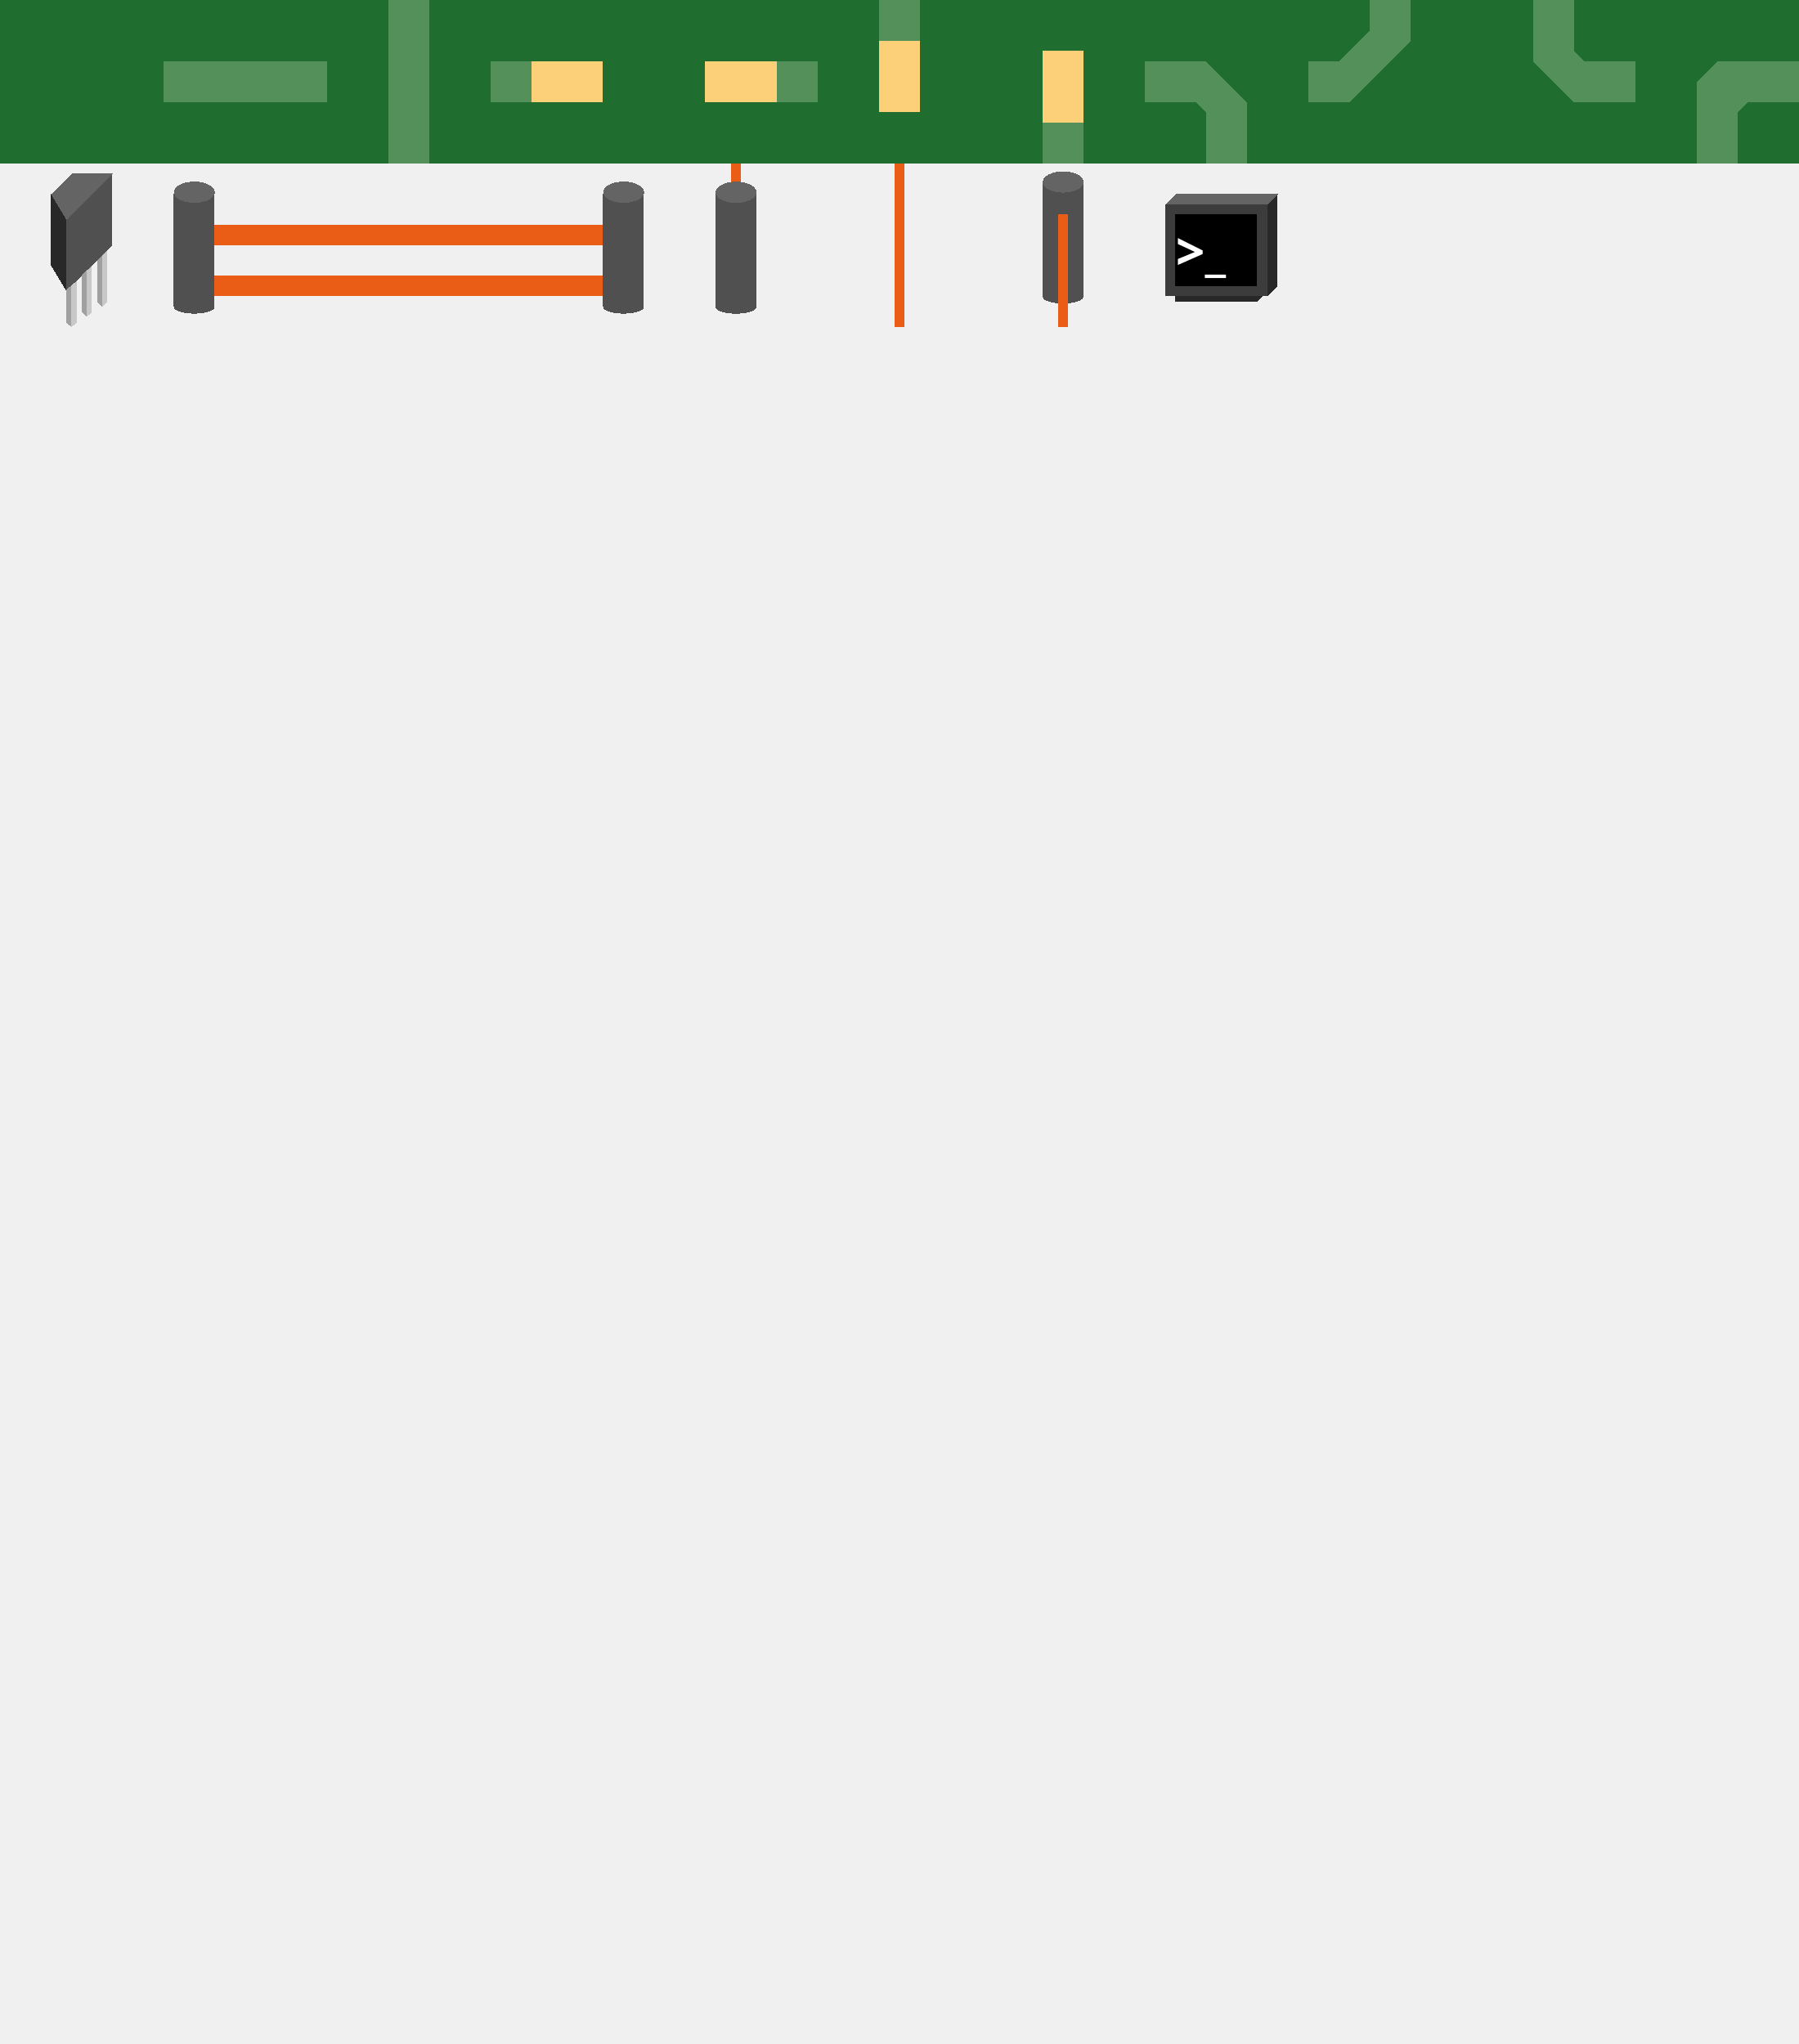
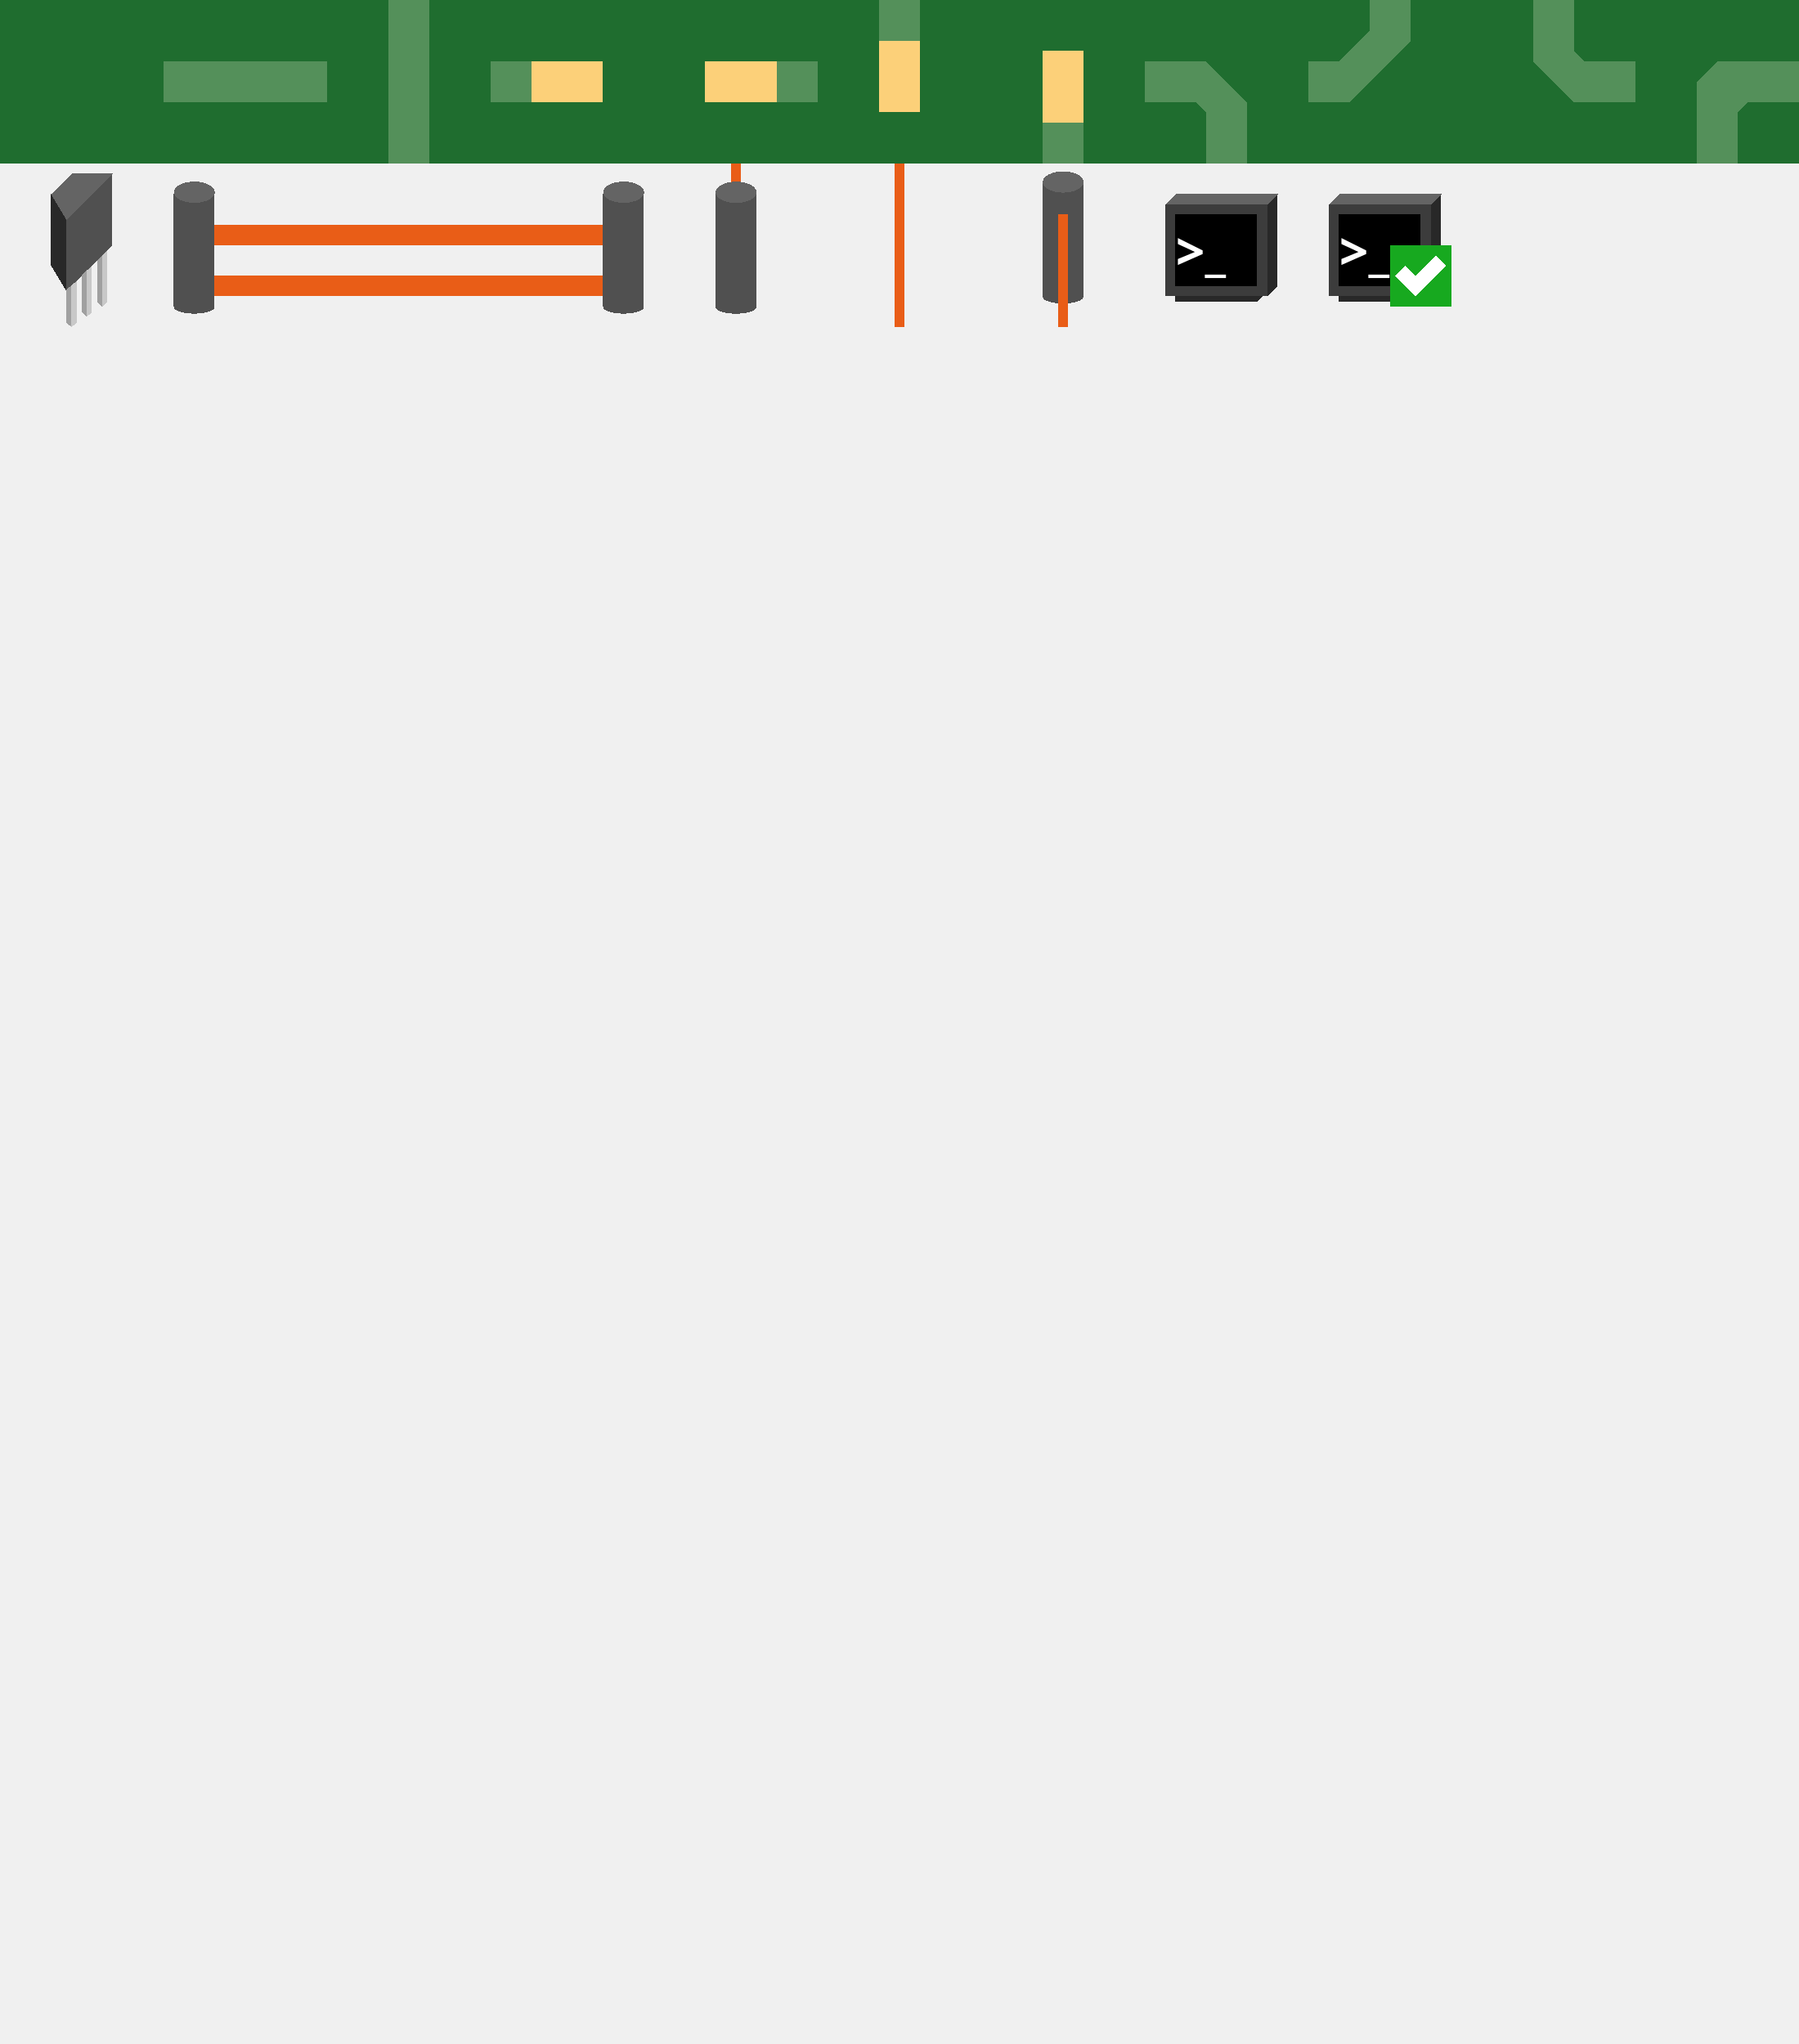
<svg xmlns="http://www.w3.org/2000/svg" width="352" height="400" viewBox="0 0 352 400" id="svg5361" version="1.1" style="shape-rendering:crispEdges" shape-rendering="crispEdges">
  <defs id="defs5363" />
  <g id="layer1" transform="translate(0,-652.3622)">
    <g id="g4271" transform="matrix(1,0,0,0.9172578,170,56.94243)">
      <path id="path4273" d="m 42,712.362 c 0,-2 0,-24 0,-24 l -8,0 c 0,0 0,22 0,24 0,2 8,2 8,0 z" style="fill:#505050;fill-opacity:1;fill-rule:evenodd;stroke:none;stroke-width:1px;stroke-linecap:butt;stroke-linejoin:miter;stroke-opacity:1" />
      <ellipse cx="38.026" cy="687.957" rx="4" ry="2.27" id="ellipse4275" style="fill:#646464;fill-opacity:1;stroke:none;stroke-width:0.5;stroke-miterlimit:4;stroke-dasharray:none;stroke-opacity:1" />
    </g>
    <g id="g4458" transform="matrix(0.9999999,-1,0.9999999,1,-668.3621,47.99998)">
      <path style="fill:#1f6d2f;fill-opacity:1;fill-rule:evenodd;stroke:none;stroke-width:0;stroke-linecap:butt;stroke-linejoin:miter;stroke-miterlimit:4;stroke-dasharray:none;stroke-opacity:1" d="m 32,668.362 16,-16 16,16 -16,16 z" id="path4135" />
      <path id="path4137" d="m 42,658.362 16,16 -4,4 -16,-16 z" style="fill:#54905a;fill-opacity:1;fill-rule:evenodd;stroke:none;stroke-width:0;stroke-linecap:butt;stroke-linejoin:miter;stroke-miterlimit:4;stroke-dasharray:none;stroke-opacity:1" />
    </g>
    <g id="g4462" transform="matrix(1,-1,1,1,-668.3622,80)">
      <g id="g4356">
        <path id="path4143" d="m 64,668.362 16,-16 16,16 -16,16 z" style="fill:#1f6d2f;fill-opacity:1;fill-rule:evenodd;stroke:none;stroke-width:1px;stroke-linecap:butt;stroke-linejoin:miter;stroke-opacity:1" />
        <path style="fill:#54905a;fill-opacity:1;fill-rule:evenodd;stroke:none;stroke-width:1px;stroke-linecap:butt;stroke-linejoin:miter;stroke-opacity:1" d="m 90,662.362 -16,16 -4,-4 16,-16 z" id="path4145" />
      </g>
    </g>
    <g id="g4496" transform="matrix(0.9999999,-1,0.9999999,1,-668.3621,240)">
      <path style="opacity:1;fill:#1f6d2f;fill-opacity:1;fill-rule:evenodd;stroke:none;stroke-width:0.1;stroke-linecap:butt;stroke-linejoin:miter;stroke-miterlimit:4;stroke-dasharray:none;stroke-opacity:1" d="m 224,668.362 16,-16 16,16 -16,16 z" id="path4194" />
      <path id="path4196" d="m 230,662.362 4,-4 6,6 0,8 -6,6 -4,-4 5,-5 0,-2 z" style="fill:#54905a;fill-opacity:1;fill-rule:evenodd;stroke:none;stroke-width:1px;stroke-linecap:butt;stroke-linejoin:miter;stroke-opacity:1" />
    </g>
    <g id="g4502" transform="matrix(1,-1,1,1,-668.3621,272)">
      <path style="opacity:1;fill:#1f6d2f;fill-opacity:1;fill-rule:evenodd;stroke:none;stroke-width:0.1;stroke-linecap:butt;stroke-linejoin:miter;stroke-miterlimit:4;stroke-dasharray:none;stroke-opacity:1" d="m 256,668.362 16,-16 16,16 -16,16 z" id="path4206" />
      <path id="path4214" d="m 262,662.362 4,4 12,0 4,-4 -4,-4 -3,3 -6,0 -3,-3 z" style="fill:#54905a;fill-opacity:1;fill-rule:evenodd;stroke:none;stroke-width:1px;stroke-linecap:butt;stroke-linejoin:miter;stroke-opacity:1" />
    </g>
    <g id="g4510" transform="matrix(0.9999999,-1,0.9999999,1,-668.3621,304)">
      <path id="path4208" d="m 288,668.362 16,-16 16,16 -16,16 z" style="opacity:1;fill:#1f6d2f;fill-opacity:1;fill-rule:evenodd;stroke:none;stroke-width:0.1;stroke-linecap:butt;stroke-linejoin:miter;stroke-miterlimit:4;stroke-dasharray:none;stroke-opacity:1" />
      <path id="path4220" d="m 309,669.362 0,-2 5,-5 -4,-4 -6,6 0,8 6,6 4,-4 z" style="fill:#54905a;fill-opacity:1;fill-rule:evenodd;stroke:none;stroke-width:1px;stroke-linecap:butt;stroke-linejoin:miter;stroke-opacity:1" />
    </g>
    <g id="g4474" transform="matrix(0.9999998,-1,0.9999998,1,-668.3619,336)">
      <g id="g4478">
        <path id="path4210" d="m 320,668.362 16,-16 16,16 -16,16 z" style="opacity:1;fill:#1f6d2f;fill-opacity:1;fill-rule:evenodd;stroke:none;stroke-width:0.1;stroke-linecap:butt;stroke-linejoin:miter;stroke-miterlimit:4;stroke-dasharray:none;stroke-opacity:1" />
        <path style="fill:#54905a;fill-opacity:1;fill-rule:evenodd;stroke:none;stroke-width:1px;stroke-linecap:butt;stroke-linejoin:miter;stroke-opacity:1" d="m 326,674.362 8,-8 4,0 8,8 -4,4 -5,-5 -2,0 -5,5 z" id="path4226" />
      </g>
    </g>
    <g id="g4479" transform="matrix(-0.9999999,-0.9999999,0.9999999,-0.9999999,-316.3621,1512.724)">
      <g id="g4368">
        <path id="path4155" d="m 160,668.362 16,-16 16,16 -16,16 z" style="fill:#1f6d2f;fill-opacity:1;fill-rule:evenodd;stroke:none;stroke-width:1px;stroke-linecap:butt;stroke-linejoin:miter;stroke-opacity:1" />
        <path style="fill:#54905a;fill-opacity:1;fill-rule:evenodd;stroke:none;stroke-width:1px;stroke-linecap:butt;stroke-linejoin:miter;stroke-opacity:1" d="m 186,674.362 -4,-4 -4,4 4,4 z" id="path4163" />
      </g>
      <path id="path4456" d="m 178,674.362 -7,-7 4,-4 7,7 z" style="fill:#fcd079;fill-opacity:1;fill-rule:evenodd;stroke:none;stroke-width:1px;stroke-linecap:butt;stroke-linejoin:miter;stroke-opacity:1" />
    </g>
    <g id="g6061" transform="matrix(0.7071068,-0.7071068,0.7071068,0.7071068,-490.1303,215.445)" />
    <path style="fill:#1f6d2f;fill-rule:evenodd;stroke:none;stroke-width:1px;stroke-linecap:butt;stroke-linejoin:miter;stroke-opacity:1;fill-opacity:1" d="m 0,652.362 32,0 0,32 -32,0 z" id="path3619" />
    <g transform="matrix(0.9999999,0.9999999,-0.9999999,0.9999999,700.3621,-175.9999)" id="g5061">
      <g id="g5063">
        <path style="fill:#1f6d2f;fill-opacity:1;fill-rule:evenodd;stroke:none;stroke-width:1px;stroke-linecap:butt;stroke-linejoin:miter;stroke-opacity:1" d="m 160,668.362 16,-16 16,16 -16,16 z" id="path5065" />
        <path id="path5067" d="m 186,674.362 -4,-4 -4,4 4,4 z" style="fill:#54905a;fill-opacity:1;fill-rule:evenodd;stroke:none;stroke-width:1px;stroke-linecap:butt;stroke-linejoin:miter;stroke-opacity:1" />
      </g>
      <path style="fill:#fcd079;fill-opacity:1;fill-rule:evenodd;stroke:none;stroke-width:1px;stroke-linecap:butt;stroke-linejoin:miter;stroke-opacity:1" d="m 178,674.362 -7,-7 4,-4 7,7 z" id="path5069" />
    </g>
    <g transform="matrix(-0.9999999,0.9999999,-0.9999999,-0.9999999,956.3621,1160.724)" id="g5071">
      <g id="g5073">
        <path style="fill:#1f6d2f;fill-opacity:1;fill-rule:evenodd;stroke:none;stroke-width:1px;stroke-linecap:butt;stroke-linejoin:miter;stroke-opacity:1" d="m 160,668.362 16,-16 16,16 -16,16 z" id="path5075" />
        <path id="path5077" d="m 186,674.362 -4,-4 -4,4 4,4 z" style="fill:#54905a;fill-opacity:1;fill-rule:evenodd;stroke:none;stroke-width:1px;stroke-linecap:butt;stroke-linejoin:miter;stroke-opacity:1" />
      </g>
      <path style="fill:#fcd079;fill-opacity:1;fill-rule:evenodd;stroke:none;stroke-width:1px;stroke-linecap:butt;stroke-linejoin:miter;stroke-opacity:1" d="m 178,674.362 -7,-7 4,-4 7,7 z" id="path5079" />
    </g>
    <g id="g5081" transform="matrix(0.9999999,-0.9999999,0.9999999,0.9999999,-700.362,176.0001)">
      <g id="g5083">
        <path id="path5085" d="m 160,668.362 16,-16 16,16 -16,16 z" style="fill:#1f6d2f;fill-opacity:1;fill-rule:evenodd;stroke:none;stroke-width:1px;stroke-linecap:butt;stroke-linejoin:miter;stroke-opacity:1" />
        <path style="fill:#54905a;fill-opacity:1;fill-rule:evenodd;stroke:none;stroke-width:1px;stroke-linecap:butt;stroke-linejoin:miter;stroke-opacity:1" d="m 186,674.362 -4,-4 -4,4 4,4 z" id="path5087" />
      </g>
      <path id="path5089" d="m 178,674.362 -7,-7 4,-4 7,7 z" style="fill:#fcd079;fill-opacity:1;fill-rule:evenodd;stroke:none;stroke-width:1px;stroke-linecap:butt;stroke-linejoin:miter;stroke-opacity:1" />
    </g>
    <g id="g4188" transform="translate(0,-3.251253e-6)">
      <path id="path4427" d="m 22,686.362 -9,9 0,14 9,-9 z" style="fill:#505050;fill-opacity:1;fill-rule:evenodd;stroke:none;stroke-width:1px;stroke-linecap:butt;stroke-linejoin:miter;stroke-opacity:1" />
      <path id="path4437" d="m 13,709.362 -3,-5 0,-14 3,5 z" style="fill:#282828;fill-opacity:1;fill-rule:evenodd;stroke:none;stroke-width:1px;stroke-linecap:butt;stroke-linejoin:miter;stroke-opacity:1" />
      <path id="path4439" d="m 10,690.362 4,-4 8,0 -9,9 z" style="fill:#646464;fill-opacity:1;fill-rule:evenodd;stroke:none;stroke-width:1px;stroke-linecap:butt;stroke-linejoin:miter;stroke-opacity:1" />
      <g transform="matrix(1,0,0,0.9090909,1,63.12384)" id="g4445">
        <path style="fill:#c8c8c8;fill-opacity:1;fill-rule:evenodd;stroke:none;stroke-width:1px;stroke-linecap:butt;stroke-linejoin:miter;stroke-opacity:1" d="m 17,705.362 0,10 -1,1 0,-10 z" id="path4441" />
        <path style="fill:#a0a0a0;fill-opacity:1;fill-rule:evenodd;stroke:none;stroke-width:1px;stroke-linecap:butt;stroke-linejoin:miter;stroke-opacity:1" d="m 16,716.362 -1,-1 0,-8 1,-1 z" id="path4443" />
      </g>
      <g transform="matrix(1,0,0,0.8181818,-2,130.2477)" id="g4449">
        <path id="path4451" d="m 17,705.362 0,10 -1,1 0,-10 z" style="fill:#c8c8c8;fill-opacity:1;fill-rule:evenodd;stroke:none;stroke-width:1px;stroke-linecap:butt;stroke-linejoin:miter;stroke-opacity:1" />
        <path id="path4453" d="m 16,716.362 -1,-1 0,-8 1,-1 z" style="fill:#a0a0a0;fill-opacity:1;fill-rule:evenodd;stroke:none;stroke-width:1px;stroke-linecap:butt;stroke-linejoin:miter;stroke-opacity:1" />
      </g>
      <g id="g4455" transform="translate(4,-4.000001)">
        <path style="fill:#c8c8c8;fill-opacity:1;fill-rule:evenodd;stroke:none;stroke-width:1px;stroke-linecap:butt;stroke-linejoin:miter;stroke-opacity:1" d="m 17,705.362 0,10 -1,1 0,-10 z" id="path4457" />
        <path style="fill:#a0a0a0;fill-opacity:1;fill-rule:evenodd;stroke:none;stroke-width:1px;stroke-linecap:butt;stroke-linejoin:miter;stroke-opacity:1" d="m 16,716.362 -1,-1 0,-8 1,-1 z" id="path4459" />
      </g>
    </g>
    <path style="fill:#e95d17;fill-opacity:1;fill-rule:evenodd;stroke:none;stroke-width:1px;stroke-linecap:butt;stroke-linejoin:miter;stroke-opacity:1" d="m 64,710.362 0,-4 32,0 0,4 z" id="path4251" />
    <path id="path4469" d="m 64,700.362 0,-4 32,0 0,4 z" style="fill:#e95d17;fill-opacity:1;fill-rule:evenodd;stroke:none;stroke-width:1px;stroke-linecap:butt;stroke-linejoin:miter;stroke-opacity:1" />
    <path id="path4473" d="m 42,710.362 0,-4 22,0 0,4 z" style="fill:#e95d17;fill-opacity:1;fill-rule:evenodd;stroke:none;stroke-width:1px;stroke-linecap:butt;stroke-linejoin:miter;stroke-opacity:1" />
    <path style="fill:#e95d17;fill-opacity:1;fill-rule:evenodd;stroke:none;stroke-width:1px;stroke-linecap:butt;stroke-linejoin:miter;stroke-opacity:1" d="m 42,700.362 0,-4 22,0 0,4 z" id="path4475" />
    <path style="fill:#e95d17;fill-opacity:1;fill-rule:evenodd;stroke:none;stroke-width:1px;stroke-linecap:butt;stroke-linejoin:miter;stroke-opacity:1" d="m 96,710.362 0,-4 22,0 0,4 z" id="path4479" />
    <path id="path4481" d="m 96,700.362 0,-4 22,0 0,4 z" style="fill:#e95d17;fill-opacity:1;fill-rule:evenodd;stroke:none;stroke-width:1px;stroke-linecap:butt;stroke-linejoin:miter;stroke-opacity:1" />
    <path style="fill:#e95d17;fill-opacity:1;fill-rule:evenodd;stroke:none;stroke-width:1px;stroke-linecap:butt;stroke-linejoin:miter;stroke-opacity:1" d="m 143,684.362 0,16 2,0 0,-16 z" id="path4239" />
    <g transform="matrix(1,0,0,0.9172578,106,58.95662)" id="g4204">
      <path style="fill:#505050;fill-opacity:1;fill-rule:evenodd;stroke:none;stroke-width:1px;stroke-linecap:butt;stroke-linejoin:miter;stroke-opacity:1" d="m 42,712.362 c 0,-2 0,-24 0,-24 l -8,0 c 0,0 0,22 0,24 0,2 8,2 8,0 z" id="path4207" />
      <ellipse style="fill:#646464;fill-opacity:1;stroke:none;stroke-width:0.5;stroke-miterlimit:4;stroke-dasharray:none;stroke-opacity:1" id="ellipse4209" ry="2.27" rx="4" cy="687.957" cx="38.026" />
    </g>
    <path style="fill:#e95d17;fill-opacity:1;fill-rule:evenodd;stroke:none;stroke-width:1px;stroke-linecap:butt;stroke-linejoin:miter;stroke-opacity:1" d="m 207,694.362 0,22 2,0 0,-22 z" id="path4267" />
    <path style="fill:#e95d17;fill-opacity:1;fill-rule:evenodd;stroke:none;stroke-width:1px;stroke-linecap:butt;stroke-linejoin:miter;stroke-opacity:1" d="m 177,684.362 0,32 -2,0 0,-32 z" id="path4269" />
    <g id="g4277" transform="matrix(1,0,0,0.9172578,0,58.94243)">
      <path id="path4279" d="m 42,712.362 c 0,-2 0,-24 0,-24 l -8,0 c 0,0 0,22 0,24 0,2 8,2 8,0 z" style="fill:#505050;fill-opacity:1;fill-rule:evenodd;stroke:none;stroke-width:1px;stroke-linecap:butt;stroke-linejoin:miter;stroke-opacity:1" />
      <ellipse cx="38.026" cy="687.957" rx="4" ry="2.27" id="ellipse4281" style="fill:#646464;fill-opacity:1;stroke:none;stroke-width:0.5;stroke-miterlimit:4;stroke-dasharray:none;stroke-opacity:1" />
    </g>
    <g id="g4283" transform="matrix(1,0,0,0.9172578,84,58.94243)">
      <path id="path4285" d="m 42,712.362 c 0,-2 0,-24 0,-24 l -8,0 c 0,0 0,22 0,24 0,2 8,2 8,0 z" style="fill:#505050;fill-opacity:1;fill-rule:evenodd;stroke:none;stroke-width:1px;stroke-linecap:butt;stroke-linejoin:miter;stroke-opacity:1" />
      <ellipse cx="38.026" cy="687.957" rx="4" ry="2.27" id="ellipse4287" style="fill:#646464;fill-opacity:1;stroke:none;stroke-width:0.5;stroke-miterlimit:4;stroke-dasharray:none;stroke-opacity:1" />
    </g>
    <path style="fill:#646464;fill-opacity:1;fill-rule:evenodd;stroke:none;stroke-width:1px;stroke-linecap:butt;stroke-linejoin:miter;stroke-opacity:1" d="m 230,690.362 20,0 -2,2 -20,0 z" id="path4289" />
    <path style="fill:#3c3c3c;fill-rule:evenodd;stroke:none;stroke-width:1px;stroke-linecap:butt;stroke-linejoin:miter;stroke-opacity:1;fill-opacity:1" d="m 248,692.362 0,18 -20,0 0,-18 z" id="path4297" />
    <path style="fill:#000000;fill-rule:evenodd;stroke:none;stroke-width:1px;stroke-linecap:butt;stroke-linejoin:miter;stroke-opacity:1;fill-opacity:1" d="m 246,694.362 -16,0 0,14 16,0 z" id="path4299" />
    <path style="fill:#282828;fill-opacity:1;fill-rule:evenodd;stroke:none;stroke-width:1px;stroke-linecap:butt;stroke-linejoin:miter;stroke-opacity:1" d="m 248,710.362 2,-2 0,-18 -2,2 z" id="path4303" />
    <path style="fill:#282828;fill-opacity:1;fill-rule:evenodd;stroke:none;stroke-width:1px;stroke-linecap:butt;stroke-linejoin:miter;stroke-opacity:1" d="m 230,710.362 0,1 16,0 0,-1 z" id="path4305" />
    <path style="fill:#282828;fill-opacity:1;fill-rule:evenodd;stroke:none;stroke-width:1px;stroke-linecap:butt;stroke-linejoin:miter;stroke-opacity:1" d="m 246,711.362 1,-1 -1,0 z" id="path4307" />
    <text xml:space="preserve" style="font-style:normal;font-weight:normal;font-size:40px;line-height:125%;font-family:sans-serif;letter-spacing:0px;word-spacing:0px;fill:#ffffff;fill-opacity:1;stroke:none;stroke-width:1px;stroke-linecap:butt;stroke-linejoin:miter;stroke-opacity:1;" x="230.036" y="705.199" id="text4309">
      <tspan id="tspan4311" x="230.036" y="705.199" style="font-style:normal;font-variant:normal;font-weight:bold;font-stretch:normal;font-size:10px;font-family:sans-serif;-inkscape-font-specification:'sans-serif Bold';fill:#ffffff;fill-opacity:1;">&gt;_</tspan>
    </text>
+     <g id="g4282" transform="translate(-14,-24)">
+       <path id="path4289-1" d="m 276,714.362 20,0 -2,2 -20,0 z" style="fill:#646464;fill-opacity:1;fill-rule:evenodd;stroke:none;stroke-width:1px;stroke-linecap:butt;stroke-linejoin:miter;stroke-opacity:1;shape-rendering:crispEdges" />
+       <path id="path4297-2" d="m 294,716.362 0,18 -20,0 0,-18 z" style="fill:#3c3c3c;fill-opacity:1;fill-rule:evenodd;stroke:none;stroke-width:1px;stroke-linecap:butt;stroke-linejoin:miter;stroke-opacity:1;shape-rendering:crispEdges" />
+       <path id="path4299-1" d="m 292,718.362 -16,0 0,14 16,0 z" style="fill:#000000;fill-opacity:1;fill-rule:evenodd;stroke:none;stroke-width:1px;stroke-linecap:butt;stroke-linejoin:miter;stroke-opacity:1;shape-rendering:crispEdges" />
+       <path id="path4303-7" d="m 294,734.362 2,-2 0,-18 -2,2 z" style="fill:#282828;fill-opacity:1;fill-rule:evenodd;stroke:none;stroke-width:1px;stroke-linecap:butt;stroke-linejoin:miter;stroke-opacity:1;shape-rendering:crispEdges" />
+       <path id="path4305-5" d="m 276,734.362 0,1 16,0 0,-1 z" style="fill:#282828;fill-opacity:1;fill-rule:evenodd;stroke:none;stroke-width:1px;stroke-linecap:butt;stroke-linejoin:miter;stroke-opacity:1;shape-rendering:crispEdges" />
+       <path id="path4307-8" d="m 292,735.362 1,-1 -1,0 z" style="fill:#282828;fill-opacity:1;fill-rule:evenodd;stroke:none;stroke-width:1px;stroke-linecap:butt;stroke-linejoin:miter;stroke-opacity:1;shape-rendering:crispEdges" />
+       <text id="text4309-6" y="729.199" x="276.036" style="font-style:normal;font-weight:normal;font-size:40px;line-height:125%;font-family:sans-serif;letter-spacing:0px;word-spacing:0px;fill:#ffffff;fill-opacity:1;stroke:none;stroke-width:1px;stroke-linecap:butt;stroke-linejoin:miter;stroke-opacity:1;shape-rendering:crispEdges" xml:space="preserve">
+         <tspan style="font-style:normal;font-variant:normal;font-weight:bold;font-stretch:normal;font-size:10px;font-family:sans-serif;-inkscape-font-specification:'sans-serif Bold';fill:#ffffff;fill-opacity:1" y="729.199" x="276.036" id="tspan4311-4">&gt;_</tspan>
+       </text>
+     </g>
+     <path style="fill:#17a91f;fill-opacity:1;fill-rule:evenodd;stroke:none;stroke-width:1px;stroke-linecap:butt;stroke-linejoin:miter;stroke-opacity:1" d="m 284,712.362 -12,0 0,-12 12,0 z" id="path4298" />
+     <path style="fill:#ffffff;fill-opacity:1;fill-rule:evenodd;stroke:none;stroke-width:1px;stroke-linecap:butt;stroke-linejoin:miter;stroke-opacity:1" d="m 277,710.362 6,-6 -2,-2 -4,4 -2,-2 -2,2 z" id="path4296" />
  </g>
</svg>
